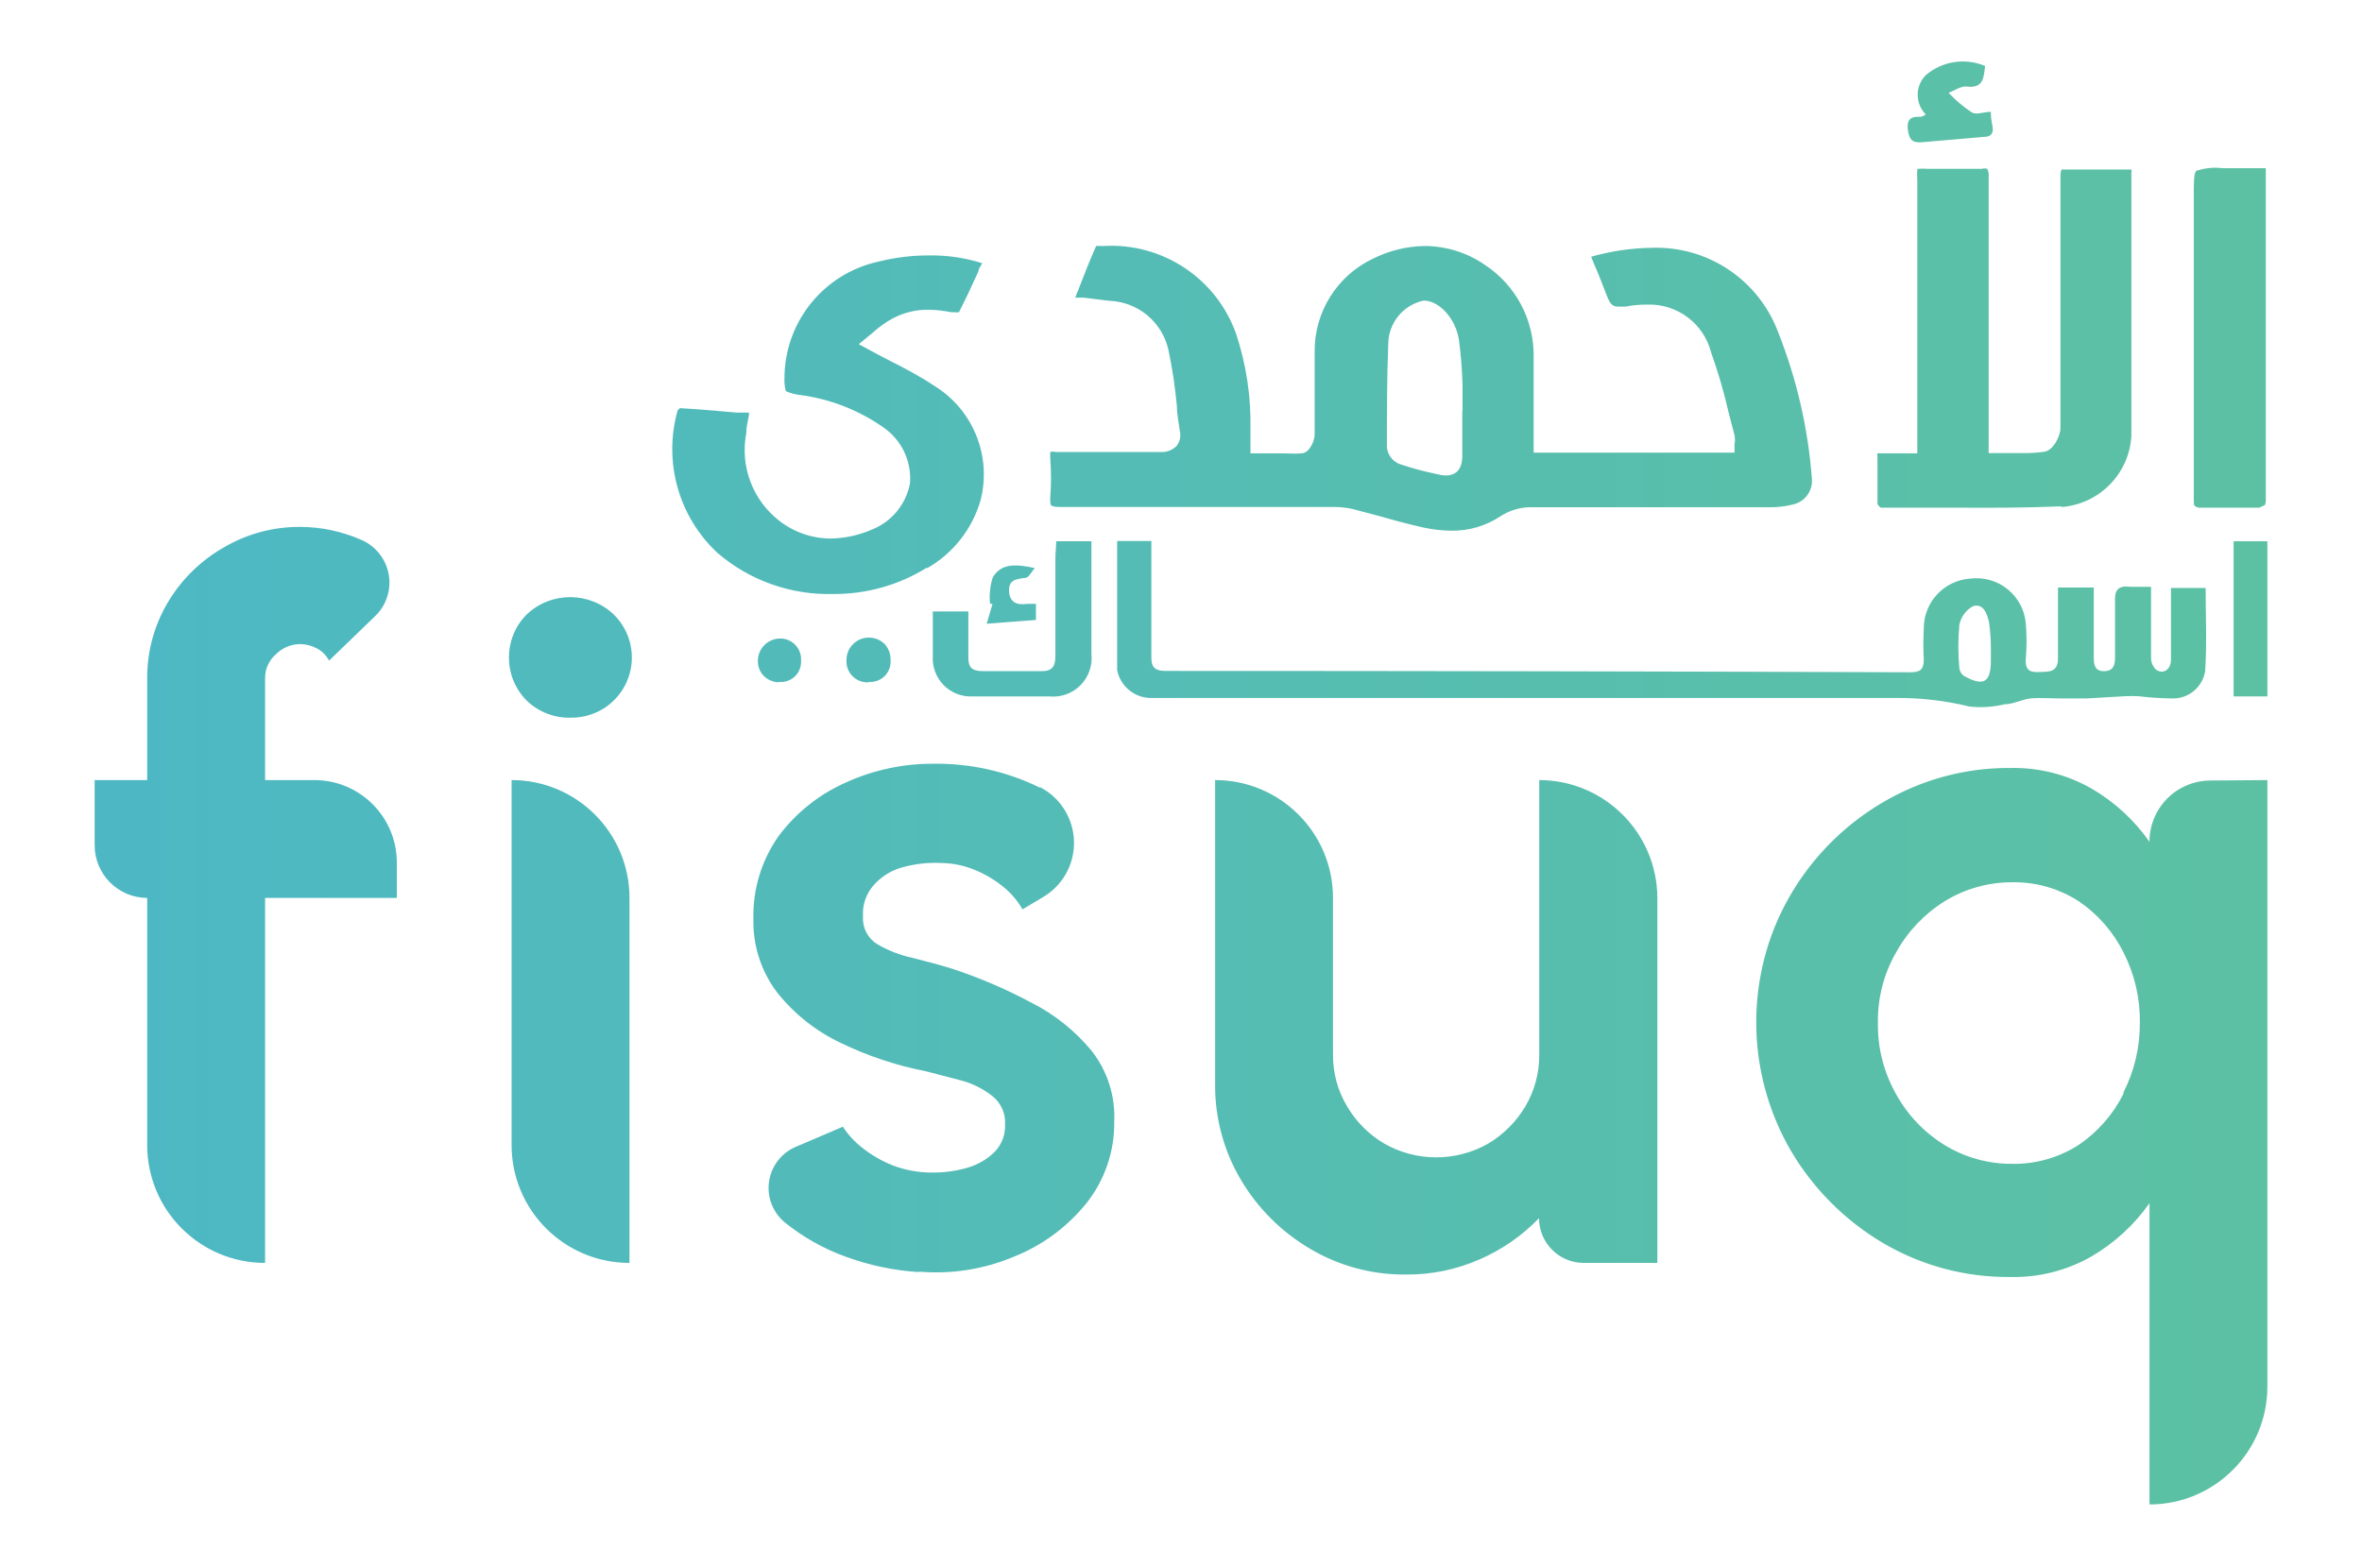
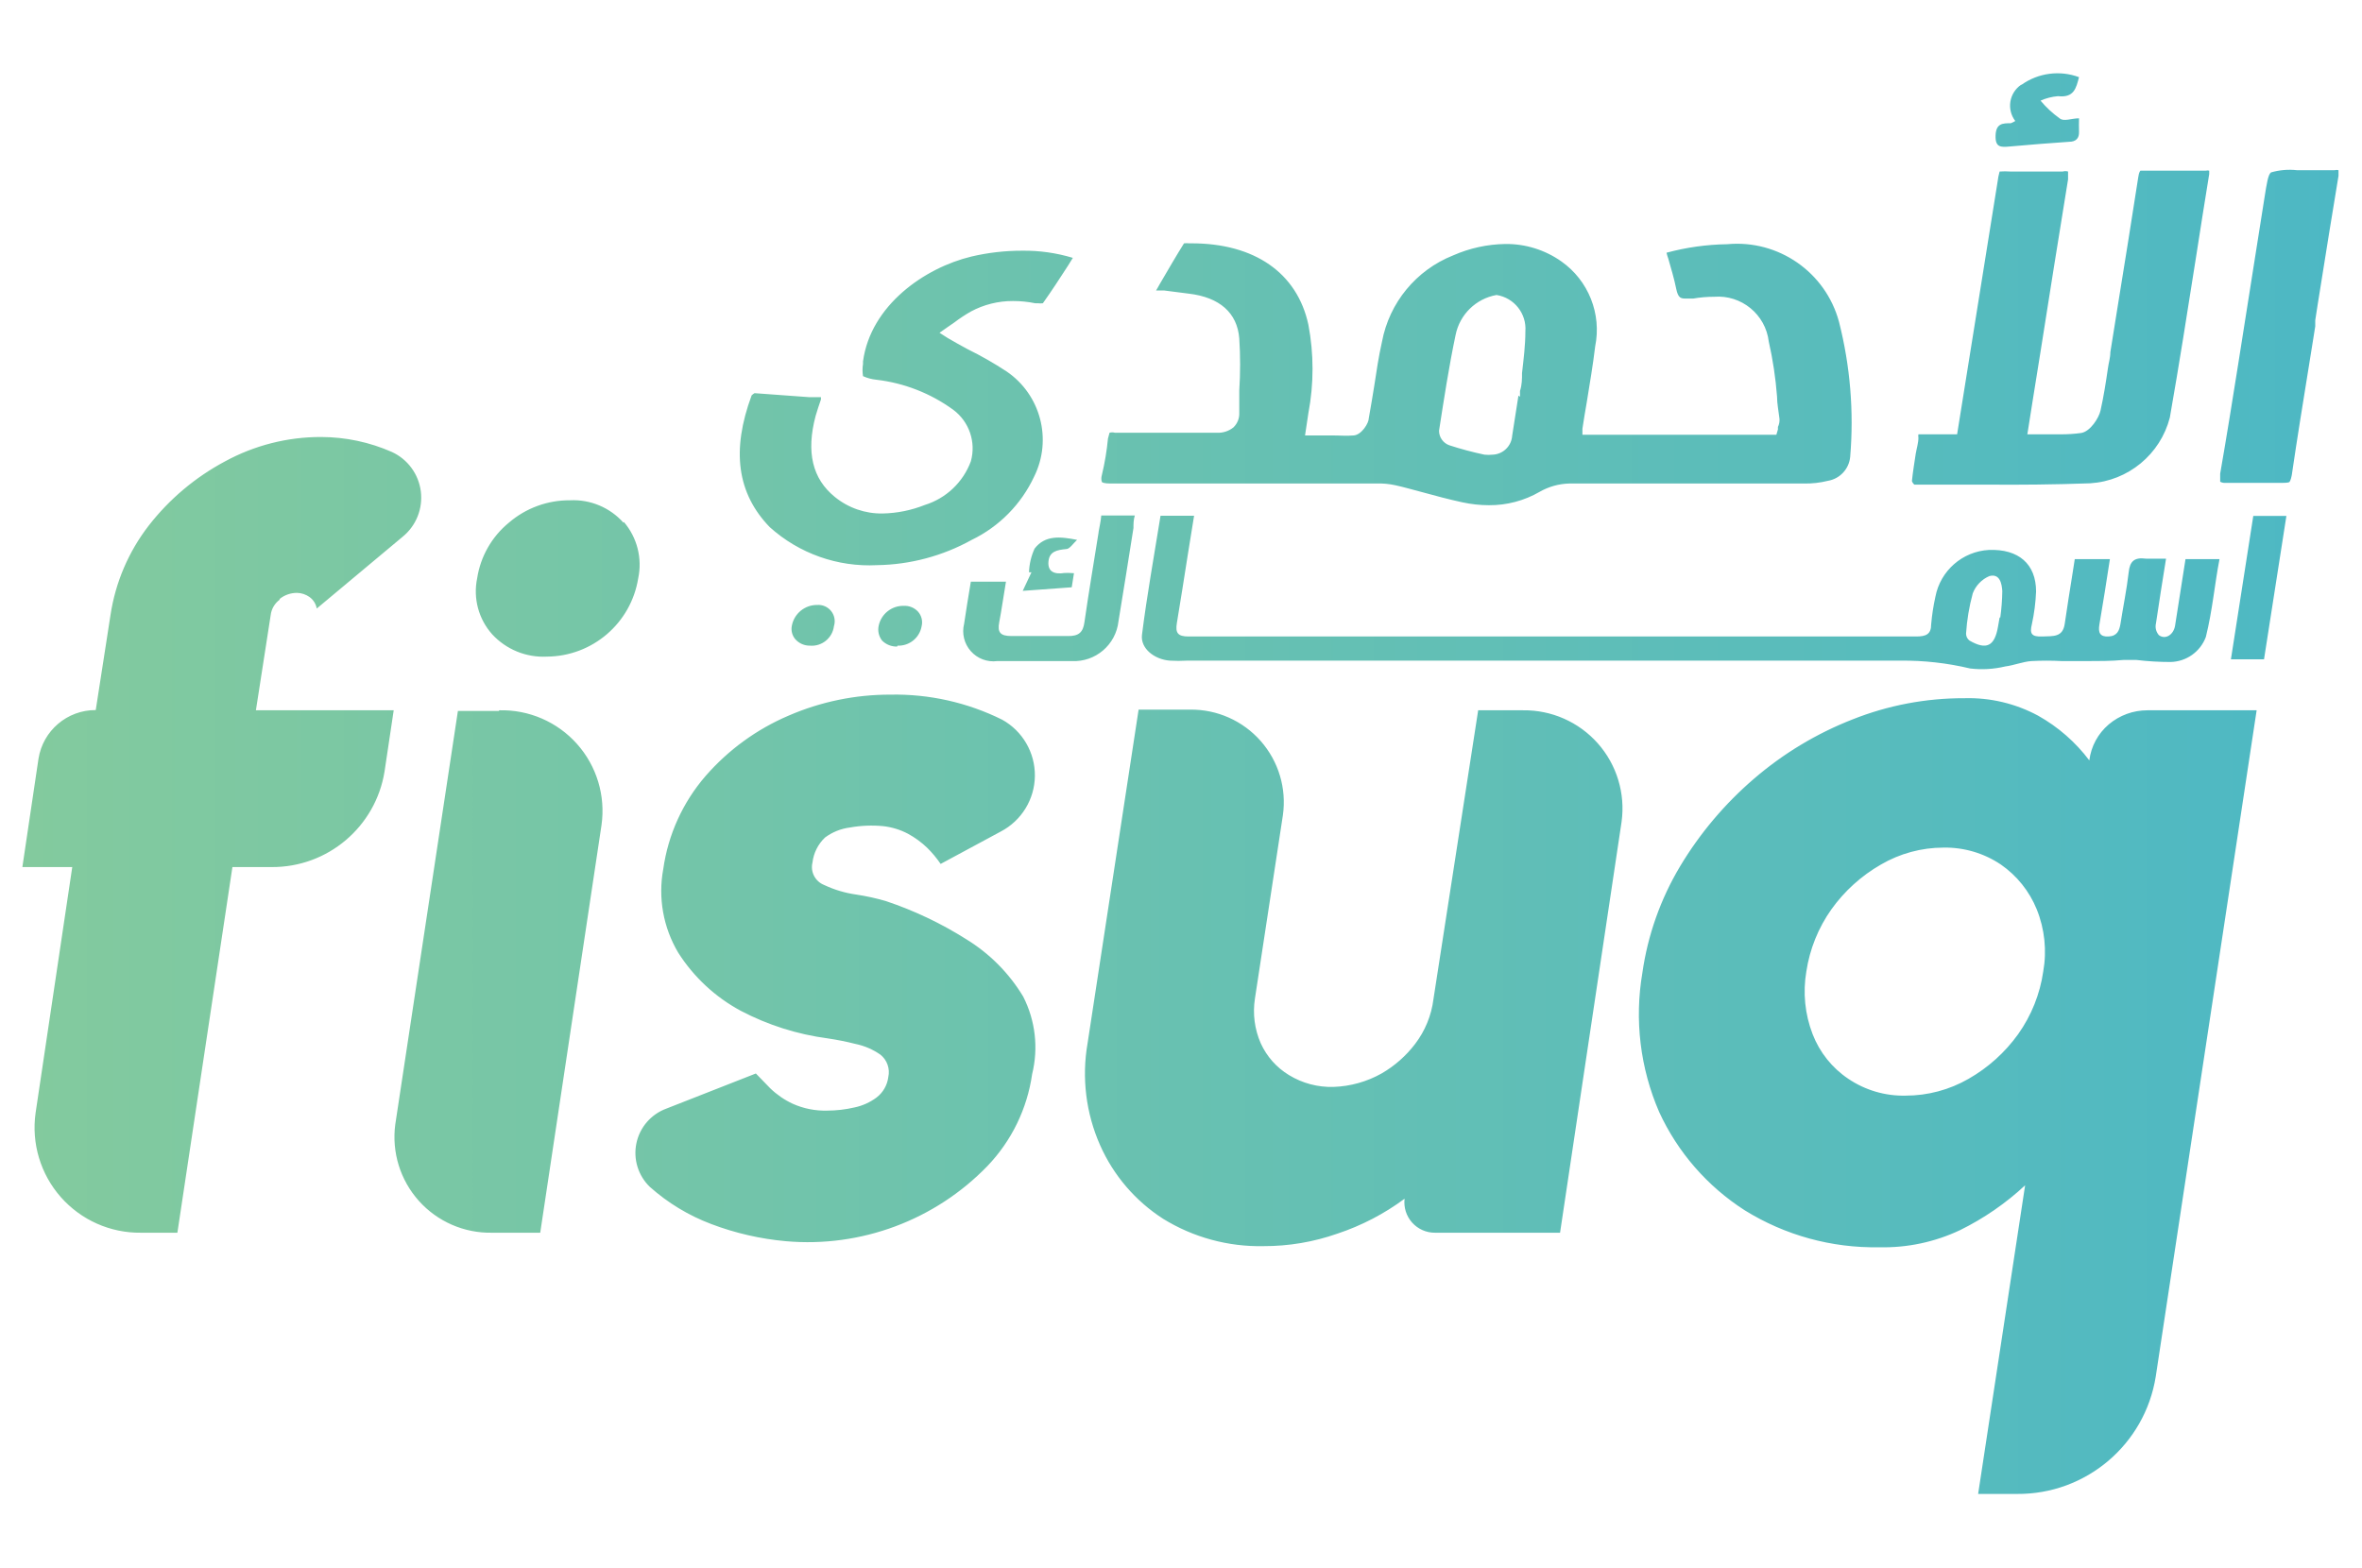
<svg xmlns="http://www.w3.org/2000/svg" id="Layer_1" data-name="Layer 1" viewBox="0 0 105.59 70.07">
  <defs>
-     <linearGradient id="linear-gradient" x1="4.23" y1="35.04" x2="101.36" y2="35.04" gradientUnits="userSpaceOnUse">
-       <stop offset="0" stop-color="#4db8c4" />
-       <stop offset="1" stop-color="#5cc1a3" />
+     <linearGradient id="linear-gradient" x1="0.99" y1="35.04" x2="104.6" y2="35.04" gradientUnits="userSpaceOnUse">
+       <stop offset="0" stop-color="#83ca9e" />
+       <stop offset="1" stop-color="#4db8c4" />
    </linearGradient>
  </defs>
-   <path d="M11.85,30.34v4.54h2.21a3.69,3.69,0,0,1,3.68,3.69v1.58H11.85V56.47h0A5.27,5.27,0,0,1,6.58,51.2V40.15h0a2.36,2.36,0,0,1-2.35-2.36V34.88H6.58V30.34a6.57,6.57,0,0,1,.92-3.4A6.85,6.85,0,0,1,10,24.48a6.65,6.65,0,0,1,3.43-.92,6.82,6.82,0,0,1,2.7.57h0a2.08,2.08,0,0,1,.65,3.41l-2.07,2a1.27,1.27,0,0,0-.55-.55,1.62,1.62,0,0,0-.73-.19,1.53,1.53,0,0,0-1.09.45A1.4,1.4,0,0,0,11.85,30.34Zm13.7,1.75a2.73,2.73,0,0,1-2-.76,2.73,2.73,0,0,1,0-3.86,2.83,2.83,0,0,1,3.88,0,2.69,2.69,0,0,1-1.91,4.62Zm-2.68,2.79h0a5.27,5.27,0,0,1,5.27,5.27V56.47h0a5.27,5.27,0,0,1-5.27-5.27Zm18.21,22a11.55,11.55,0,0,1-3.25-.68,9.38,9.38,0,0,1-2.77-1.56l0,0a2,2,0,0,1,.56-3.38l2.06-.88a3.8,3.8,0,0,0,.84.92,5.35,5.35,0,0,0,1.39.81,4.9,4.9,0,0,0,1.78.32,5.42,5.42,0,0,0,1.57-.22,2.84,2.84,0,0,0,1.21-.71,1.66,1.66,0,0,0,.46-1.23A1.5,1.5,0,0,0,44.35,49,3.86,3.86,0,0,0,43,48.32l-1.61-.42a15.52,15.52,0,0,1-3.81-1.27,8,8,0,0,1-2.83-2.24,5.23,5.23,0,0,1-1.07-3.31,6.15,6.15,0,0,1,1.13-3.7,7.56,7.56,0,0,1,3-2.39,9.32,9.32,0,0,1,3.94-.84,10.45,10.45,0,0,1,4.72,1.06l.05,0a2.81,2.81,0,0,1,.08,4.92l-.89.53a3.63,3.63,0,0,0-.85-1,5,5,0,0,0-1.43-.82,4.05,4.05,0,0,0-1.3-.25,5.49,5.49,0,0,0-1.71.17,2.65,2.65,0,0,0-1.29.74A1.93,1.93,0,0,0,38.58,41a1.34,1.34,0,0,0,.64,1.22,5.36,5.36,0,0,0,1.57.61c.61.15,1.2.31,1.76.48a22.43,22.43,0,0,1,3.57,1.53A8.41,8.41,0,0,1,48.81,47a4.76,4.76,0,0,1,1,3.15,5.74,5.74,0,0,1-1.25,3.66,7.93,7.93,0,0,1-3.23,2.38A8.94,8.94,0,0,1,41.08,56.86Zm13.24-8.38V34.88h0a5.27,5.27,0,0,1,5.27,5.27v7a4.42,4.42,0,0,0,.63,2.32,4.69,4.69,0,0,0,1.67,1.67,4.7,4.7,0,0,0,4.63,0,4.77,4.77,0,0,0,1.67-1.67,4.5,4.5,0,0,0,.62-2.32V34.88h0a5.29,5.29,0,0,1,5.28,5.27V56.47H70.8a2,2,0,0,1-2-2h0a8.24,8.24,0,0,1-2.65,1.84,8,8,0,0,1-3.29.68,8.23,8.23,0,0,1-4.29-1.15,8.74,8.74,0,0,1-3.1-3.09A8.24,8.24,0,0,1,54.32,48.48Zm44.51-13.6a2.73,2.73,0,0,0-2.74,2.74,8.19,8.19,0,0,0-2.59-2.38,7,7,0,0,0-3.63-.92,11,11,0,0,0-4.4.88,11.55,11.55,0,0,0-6.07,6.07,11.43,11.43,0,0,0,.65,10.15,11.7,11.7,0,0,0,4.11,4.13,11,11,0,0,0,5.71,1.53,7,7,0,0,0,3.63-.92,8.31,8.31,0,0,0,2.59-2.38V67.27A5.27,5.27,0,0,0,101.36,62V34.88Zm-3.9,14a6,6,0,0,1-2,2.29,5.33,5.33,0,0,1-3,.85,5.73,5.73,0,0,1-3-.84,6.17,6.17,0,0,1-2.17-2.28,6.25,6.25,0,0,1-.81-3.18,6.11,6.11,0,0,1,.81-3.15,6.28,6.28,0,0,1,2.17-2.29,5.74,5.74,0,0,1,3-.85,5.32,5.32,0,0,1,3,.85,6,6,0,0,1,2,2.29,6.71,6.71,0,0,1,.73,3.15A6.81,6.81,0,0,1,94.93,48.84ZM98.6,26.29H97.05c0,1.11,0,2.16,0,3.21,0,.44-.35.67-.67.44a.73.73,0,0,1-.22-.56c0-1,0-2.06,0-3.14-.36,0-.64,0-.92,0-.54-.07-.72.13-.69.67,0,.83,0,1.67,0,2.5,0,.3-.06.58-.45.6s-.5-.2-.5-.57c0-1.05,0-2.1,0-3.17H92V27c0,.81,0,1.63,0,2.44,0,.65-.43.59-.87.61s-.6-.14-.57-.59a9.39,9.39,0,0,0,0-1.59,2.21,2.21,0,0,0-2.46-2,2.23,2.23,0,0,0-2.1,2.27,12,12,0,0,0,0,1.34c0,.46-.15.58-.6.58Q68.73,30,52.1,30c-.5,0-.64-.19-.63-.65,0-1.07,0-2.15,0-3.23V24.19H49.94c0,2,0,3.86,0,5.77a1.55,1.55,0,0,0,1.46,1.25c.27,0,.54,0,.79,0q16.31,0,32.59,0a13.24,13.24,0,0,1,3.25.38,4.55,4.55,0,0,0,1.59-.1c.39,0,.76-.22,1.15-.26s.93,0,1.4,0,.74,0,1.11,0L95,31.13a5.83,5.83,0,0,1,.59,0,13.94,13.94,0,0,0,1.57.1A1.45,1.45,0,0,0,98.58,30C98.66,28.77,98.6,27.53,98.6,26.29ZM89,29.11v.43c0,1-.35,1.16-1.21.68a.5.5,0,0,1-.2-.33,10.56,10.56,0,0,1,0-1.95,1.22,1.22,0,0,1,.62-.84c.47-.13.63.37.71.74A8.93,8.93,0,0,1,89,29.11ZM47.18,25c0,1.44,0,2.88,0,4.33,0,.49-.15.69-.66.68-.86,0-1.71,0-2.57,0-.51,0-.68-.17-.66-.67,0-.66,0-1.32,0-2H41.7v2a1.7,1.7,0,0,0,1.79,1.8q1.71,0,3.42,0a1.72,1.72,0,0,0,1.88-1.9V24.81c0-.2,0-.39,0-.61H47.22C47.21,24.48,47.18,24.74,47.18,25Zm52.67,6.14h1.51V24.2H99.85ZM45.93,27c-.46.07-.79-.05-.82-.56s.31-.55.72-.6c.16,0,.29-.29.43-.44-.8-.17-1.5-.24-1.88.42A2.83,2.83,0,0,0,44.26,27h.11l-.26.89,2.2-.17V27C46.16,27,46,27,45.93,27ZM34.81,30.49a.9.9,0,0,0,1-.94.93.93,0,0,0-.93-1h0a1,1,0,0,0-1,1,.93.93,0,0,0,.26.67,1,1,0,0,0,.71.29Zm4,0a.91.91,0,0,0,1-1,1,1,0,0,0-.27-.7,1,1,0,0,0-.7-.28,1,1,0,0,0-1,1,.94.94,0,0,0,1,1ZM79.48,14.83a5.81,5.81,0,0,0-5.64-3.75,10.46,10.46,0,0,0-2.71.4l.12.3c.21.47.41,1,.58,1.44s.29.49.54.49l.3,0a4.67,4.67,0,0,1,1-.09,2.84,2.84,0,0,1,2.82,2.13,23.81,23.81,0,0,1,.78,2.67l.27,1.05a1,1,0,0,1,0,.39.53.53,0,0,0,0,.12l0,.26H68.56v-.29c0-.42,0-.85,0-1.26,0-.94,0-1.82,0-2.72a4.84,4.84,0,0,0-2.17-4.12A4.75,4.75,0,0,0,63.69,11a5.33,5.33,0,0,0-2.3.56,4.56,4.56,0,0,0-2.62,4.17c0,.72,0,1.45,0,2.17,0,.5,0,1,0,1.54,0,.24-.21.8-.57.83s-.57,0-1,0H55.9V19.2a12.76,12.76,0,0,0-.64-4.27A5.92,5.92,0,0,0,49.32,11h-.1A1.29,1.29,0,0,0,49,11c-.28.64-.54,1.29-.81,2a2,2,0,0,0-.12.31l.38,0,1.14.14a2.81,2.81,0,0,1,2.64,2.18,21.59,21.59,0,0,1,.38,2.52c0,.36.08.73.13,1.1a.79.79,0,0,1-.15.7.93.93,0,0,1-.72.26H47.19a.43.43,0,0,0-.24,0s0,.05,0,.28a11.4,11.4,0,0,1,0,1.75c0,.25,0,.33.05.36s.1.07.39.07h0c2.06,0,4.27,0,7.16,0h5a3.77,3.77,0,0,1,.92.09l1.28.34c.62.18,1.26.35,1.89.49a6.19,6.19,0,0,0,1.23.14,3.87,3.87,0,0,0,2.23-.66,2.49,2.49,0,0,1,1.28-.39H79.08a4,4,0,0,0,1.06-.12A1.08,1.08,0,0,0,81,21.43,22.3,22.3,0,0,0,79.48,14.83ZM65.37,18.41v.38c0,.51,0,1,0,1.55,0,.23,0,.92-.74.92a1.55,1.55,0,0,1-.39-.06,14,14,0,0,1-1.67-.45A.89.89,0,0,1,62,20c0-1.53,0-3.09.06-4.63a2,2,0,0,1,1.58-1.93h0c.71,0,1.44.82,1.58,1.76a19.63,19.63,0,0,1,.16,2l0,.85,0,.29Zm-23.93,7a5.13,5.13,0,0,0,2.4-3.06,4.65,4.65,0,0,0-2.06-5.09c-.61-.41-1.27-.76-2-1.13-.33-.17-.66-.34-1-.53l-.39-.21.34-.28.27-.22a5.08,5.08,0,0,1,.68-.52,3.3,3.3,0,0,1,1.84-.52,5.46,5.46,0,0,1,1,.11h.12a1,1,0,0,0,.23,0c.3-.59.58-1.19.87-1.83,0-.12.11-.24.17-.36a7.5,7.5,0,0,0-2.38-.35,9.29,9.29,0,0,0-2.27.28,5.34,5.34,0,0,0-4.19,5.07v.12a1.8,1.8,0,0,0,.06.6,2,2,0,0,0,.63.17,8.42,8.42,0,0,1,3.73,1.45,2.77,2.77,0,0,1,1.19,2.5A2.77,2.77,0,0,1,39,23.67a4.82,4.82,0,0,1-1.86.41,3.75,3.75,0,0,1-2.31-.8,4,4,0,0,1-1.47-3.91c0-.27.07-.53.12-.8l0-.12-.53,0c-.88-.08-1.71-.15-2.55-.2a.38.38,0,0,0-.11.11,6.35,6.35,0,0,0,1.78,6.36,7.62,7.62,0,0,0,5.19,1.84A7.83,7.83,0,0,0,41.44,25.38Zm50.71-2.74a3.38,3.38,0,0,0,3.13-3.18c0-2.59,0-5.21,0-7.75,0-1.34,0-2.69,0-4a.35.35,0,0,0,0-.16s0,0-.16,0h0l-1.4,0c-.46,0-.86,0-1.24,0h-.09c-.17,0-.21,0-.22,0s-.06.08-.06.31c0,2.08,0,4.2,0,6.25v3c0,.66,0,1.35,0,2,0,.34-.31,1-.72,1.06a6.5,6.5,0,0,1-1,.06H88.9v-4c0-2.74,0-5.56,0-8.34a.68.68,0,0,0-.06-.37.42.42,0,0,0-.25,0h-.11l-.72,0-.77,0h-.78a3.27,3.27,0,0,0-.5,0,3.12,3.12,0,0,0,0,.49V20.27H84.57l-.51,0h-.13a.42.42,0,0,0,0,.16v.78c0,.44,0,.89,0,1.33a.46.46,0,0,0,.15.16h3.48C88.82,22.71,90.48,22.71,92.15,22.64Zm9.09-.06a.68.68,0,0,0,.05-.33c0-1.77,0-3.57,0-5.31V14.76c0-.53,0-1.06,0-1.59,0-1.76,0-3.59,0-5.38,0-.22,0-.27,0-.27s-.06,0-.17,0H99.36a2.66,2.66,0,0,0-1.18.12c-.11.1-.11.54-.11,1.15v3c0,3.43,0,7,0,10.47,0,.27,0,.35.07.38a.39.39,0,0,0,.26.06h.08l1.2,0c.42,0,.85,0,1.27,0H101C101.18,22.62,101.23,22.59,101.24,22.58ZM86.09,3.36a1.25,1.25,0,0,0,0,1.76.91.91,0,0,1-.2.1c-.35,0-.67,0-.6.58s.32.59.74.55l2.67-.23c.32,0,.43-.18.37-.48S89,5.22,89,5c-.34,0-.68.17-.89,0a5.65,5.65,0,0,1-1-.85c.27-.1.55-.31.8-.28.75.09.77-.38.83-.92A2.55,2.55,0,0,0,86.09,3.36Z" fill="url(#linear-gradient)" />
+   <path d="M99.22,25H97.7c-.16,1-.31,2-.47,3-.08.4-.44.61-.72.4a.59.59,0,0,1-.13-.53c.14-.95.29-1.9.45-2.89-.35,0-.63,0-.9,0-.52-.07-.72.12-.77.61-.09.78-.25,1.55-.37,2.32-.05.28-.14.53-.53.55s-.47-.18-.41-.53c.17-1,.32-1.94.47-2.93H92.75l-.1.64c-.12.75-.24,1.5-.35,2.26-.09.6-.51.54-1,.56s-.57-.13-.47-.54a8.46,8.46,0,0,0,.19-1.47c0-1.23-.78-1.91-2.11-1.86a2.58,2.58,0,0,0-2.39,2.09,9.33,9.33,0,0,0-.19,1.24c0,.44-.23.54-.67.54q-16.26,0-32.53,0c-.49,0-.59-.17-.52-.6.17-1,.32-2,.48-3l.29-1.8h-1.5c-.29,1.81-.61,3.57-.83,5.33-.07.61.56,1.1,1.25,1.15a6.54,6.54,0,0,0,.77,0q15.95,0,31.88,0a12.87,12.87,0,0,1,3.12.35,4.47,4.47,0,0,0,1.57-.09c.39-.05.78-.21,1.16-.24a12.71,12.71,0,0,1,1.38,0c.36,0,.72,0,1.08,0,.55,0,1.12,0,1.66-.05.2,0,.4,0,.59,0a12.79,12.79,0,0,0,1.52.09,1.72,1.72,0,0,0,1.58-1.12C98.91,27.27,99,26.13,99.22,25Zm-9.83,2.61-.07.4c-.15.89-.52,1.07-1.28.63a.39.39,0,0,1-.15-.31,9,9,0,0,1,.3-1.8,1.37,1.37,0,0,1,.74-.77c.47-.13.56.34.58.67a9.52,9.52,0,0,1-.09,1.18Zm-40.28-3.8c-.21,1.33-.44,2.67-.63,4-.06.46-.25.64-.75.63-.83,0-1.67,0-2.51,0-.5,0-.64-.16-.55-.62s.2-1.22.3-1.81H43.4c-.11.65-.21,1.27-.3,1.88a1.35,1.35,0,0,0,1.48,1.67c1.11,0,2.23,0,3.34,0A2,2,0,0,0,50,27.78c.23-1.39.45-2.78.67-4.17,0-.18,0-.36.06-.56h-1.5C49.21,23.31,49.15,23.55,49.11,23.79Zm50.62,5.67h1.48l1-6.41h-1.48ZM47.59,25.62c-.45.07-.76-.05-.72-.51s.39-.52.8-.56c.15,0,.32-.27.48-.41-.75-.15-1.43-.22-1.9.39A2.77,2.77,0,0,0,46,25.59h.11l-.39.83,2.19-.16.1-.63C47.82,25.62,47.7,25.61,47.59,25.62ZM36.2,28.87A1,1,0,0,0,37.28,28a.73.73,0,0,0-.75-.95h0a1.14,1.14,0,0,0-1.13.92.71.71,0,0,0,.16.62.86.86,0,0,0,.65.28Zm3.92,0A1.05,1.05,0,0,0,41.2,28a.72.72,0,0,0-.16-.65.81.81,0,0,0-.64-.26,1.12,1.12,0,0,0-1.12.89.8.8,0,0,0,.15.66.91.91,0,0,0,.68.27ZM82.21,14.39a4.72,4.72,0,0,0-5-3.47,11,11,0,0,0-2.71.38,2.13,2.13,0,0,0,.08.27c.12.43.26.88.35,1.33s.22.45.46.45l.3,0a5.42,5.42,0,0,1,.94-.08,2.28,2.28,0,0,1,2.44,2,17,17,0,0,1,.37,2.46c0,.32.07.65.11,1a.7.7,0,0,1-.07.36.65.65,0,0,0,0,.11l-.07.24H70.74l0-.27c.06-.39.12-.77.19-1.16.14-.87.28-1.68.38-2.52a3.74,3.74,0,0,0-1.51-3.8,4.26,4.26,0,0,0-2.51-.78,6,6,0,0,0-2.33.51,5.18,5.18,0,0,0-3.18,3.86c-.15.66-.25,1.34-.35,2-.08.46-.15.95-.24,1.42,0,.22-.32.74-.67.77s-.57,0-1,0H58.34l.15-1a10.63,10.63,0,0,0,0-3.95c-.5-2.32-2.41-3.64-5.22-3.64h-.1a1.19,1.19,0,0,0-.24,0c-.37.59-.72,1.2-1.09,1.83-.05.1-.11.19-.16.28l.37,0,1.09.14c1.38.16,2.17.86,2.26,2a18.12,18.12,0,0,1,0,2.33c0,.34,0,.68,0,1a.85.85,0,0,1-.26.65,1.09,1.09,0,0,1-.74.24h-3l-1.56,0h0a.43.43,0,0,0-.24,0s0,0-.07.26a11.63,11.63,0,0,1-.27,1.62c-.06.23,0,.3,0,.32s.1.07.38.07h0l7,0H61.5a3.43,3.43,0,0,1,.89.08c.41.09.81.21,1.2.31.58.16,1.18.32,1.78.45a5.62,5.62,0,0,0,1.19.13,4.46,4.46,0,0,0,2.27-.6,2.8,2.8,0,0,1,1.32-.37h10.5a4.07,4.07,0,0,0,1.06-.12,1.2,1.2,0,0,0,1-1.07A18.27,18.27,0,0,0,82.21,14.39Zm-14.33,3.3-.28,1.79a.91.91,0,0,1-.87.85,1.72,1.72,0,0,1-.37,0,15.37,15.37,0,0,1-1.57-.42.69.69,0,0,1-.46-.65c.22-1.41.44-2.86.74-4.28a2.27,2.27,0,0,1,1.83-1.79h0a1.53,1.53,0,0,1,1.29,1.63c0,.61-.08,1.25-.15,1.86,0,.27,0,.52-.09.8l0,.26ZM43.44,24.14a5.93,5.93,0,0,0,2.79-2.83A3.7,3.7,0,0,0,45,16.61a16.17,16.17,0,0,0-1.75-1c-.29-.16-.59-.32-.89-.5L42,14.88l.37-.26.29-.2a6.78,6.78,0,0,1,.74-.49,3.94,3.94,0,0,1,1.88-.47,4.94,4.94,0,0,1,1,.1h.12a.88.88,0,0,0,.22,0c.39-.55.75-1.1,1.13-1.69l.21-.34a7.48,7.48,0,0,0-2.27-.32,9.85,9.85,0,0,0-2.26.26c-2.09.5-4.51,2.18-4.85,4.69v.11a1.72,1.72,0,0,0,0,.55,1.91,1.91,0,0,0,.6.16,7.27,7.27,0,0,1,3.43,1.34,2.15,2.15,0,0,1,.79,2.31,3.21,3.21,0,0,1-2.06,1.95,5.38,5.38,0,0,1-1.88.38,3.29,3.29,0,0,1-2.14-.74c-1-.81-1.29-2-.86-3.62.07-.24.15-.48.24-.74l0-.1-.51,0-2.46-.18a.64.64,0,0,0-.13.1c-.91,2.46-.65,4.38.81,5.89a6.65,6.65,0,0,0,4.8,1.7A9,9,0,0,0,43.44,24.14Zm50-2.53A3.93,3.93,0,0,0,97,18.67c.42-2.39.8-4.82,1.17-7.17.19-1.24.39-2.48.59-3.72,0-.12,0-.15,0-.15a.32.32,0,0,0-.15,0h-1.4c-.45,0-.85,0-1.21,0h-.09c-.16,0-.21,0-.22,0s-.07.06-.1.28c-.3,1.93-.61,3.88-.92,5.78l-.33,2.06c0,.25-.08.49-.11.73-.09.62-.19,1.26-.33,1.88-.07.32-.45.93-.86,1a6.46,6.46,0,0,1-.94.06H90.63s.45-2.86.59-3.7c.4-2.53.81-5.14,1.23-7.7,0-.25,0-.32,0-.35a.42.42,0,0,0-.24,0h-.1l-.71,0H89.88a3.26,3.26,0,0,0-.49,0,2.88,2.88,0,0,0-.09.45L87.49,19.42H85.76a.39.39,0,0,0,0,.15c0,.24-.08.48-.12.72-.06.4-.13.82-.17,1.22a.36.36,0,0,0,.11.16H89C90.18,21.68,91.8,21.67,93.44,21.61Zm8.91-.06s.06-.08.1-.3c.24-1.64.51-3.3.77-4.91.09-.58.19-1.16.28-1.75l0-.27c.08-.49.15-1,.23-1.46.26-1.63.53-3.32.81-5,0-.2,0-.25,0-.25a.31.31,0,0,0-.17,0h-1.69a3,3,0,0,0-1.16.1c-.13.1-.19.51-.28,1.07l-.43,2.72c-.51,3.18-1,6.46-1.56,9.68,0,.25,0,.33,0,.36a.42.42,0,0,0,.25.05h.08l1.17,0c.41,0,.83,0,1.24,0h.07C102.29,21.59,102.34,21.56,102.35,21.55Zm-12-17.76a1.13,1.13,0,0,0-.26,1.62,1.19,1.19,0,0,1-.2.1c-.35,0-.66,0-.68.54s.22.54.64.5c.88-.08,1.77-.15,2.65-.21.31,0,.45-.17.44-.44s0-.39,0-.61c-.33,0-.69.16-.87,0a4.53,4.53,0,0,1-.85-.79A2.37,2.37,0,0,1,92,4.3c.72.08.81-.36.94-.85A2.77,2.77,0,0,0,90.37,3.79Zm-77.86,23a1.23,1.23,0,0,1,.79-.28,1,1,0,0,1,.55.18.81.81,0,0,1,.33.52L18,24a2.25,2.25,0,0,0-.48-3.79l0,0a7.88,7.88,0,0,0-3.17-.67,8.94,8.94,0,0,0-4.29,1.09A10.69,10.69,0,0,0,6.65,23.5a8.63,8.63,0,0,0-1.71,4l-.66,4.25a2.58,2.58,0,0,0-2.56,2.18L1,38.77H3.23l-1.64,11A4.7,4.7,0,0,0,6.3,55.12H7.93l2.46-16.35h1.75a5.08,5.08,0,0,0,5.05-4.27l.41-2.74H11.44l.66-4.25A1,1,0,0,1,12.51,26.81Zm9.81,5H20.47l-2.8,18.49A4.28,4.28,0,0,0,22,55.12h2.15l2.74-18.23A4.5,4.5,0,0,0,22.32,31.76Zm5.57-8.42a3,3,0,0,0-2.39-1,4.14,4.14,0,0,0-2.73,1,4,4,0,0,0-1.42,2.49,2.88,2.88,0,0,0,.67,2.5,3.11,3.11,0,0,0,2.45,1,4.16,4.16,0,0,0,4.08-3.5A2.94,2.94,0,0,0,27.89,23.34ZM45.74,44.56A7.61,7.61,0,0,0,43.2,42a16.57,16.57,0,0,0-3.6-1.71A10.08,10.08,0,0,0,38.28,40a5,5,0,0,1-1.44-.43.86.86,0,0,1-.52-1,1.84,1.84,0,0,1,.56-1.12A2.37,2.37,0,0,1,38,37a5.49,5.49,0,0,1,1.48-.06,3.14,3.14,0,0,1,1.11.34,4,4,0,0,1,.86.63,4.77,4.77,0,0,1,.6.72l2.69-1.45a2.84,2.84,0,0,0,.06-5l0,0a10.77,10.77,0,0,0-5-1.12,11.38,11.38,0,0,0-4.55.94,10.25,10.25,0,0,0-3.71,2.7,8.08,8.08,0,0,0-1.89,4.16,5.39,5.39,0,0,0,.67,3.74,7.56,7.56,0,0,0,2.8,2.6A11.63,11.63,0,0,0,37,46.43a12.56,12.56,0,0,1,1.25.25,3,3,0,0,1,1.11.48,1,1,0,0,1,.35,1,1.36,1.36,0,0,1-.52.91,2.5,2.5,0,0,1-1,.45,5.41,5.41,0,0,1-1.21.14,3.53,3.53,0,0,1-1.55-.31,3.67,3.67,0,0,1-1-.69L33.79,48l-4,1.57a2.11,2.11,0,0,0-.74,3.5l0,0a8.77,8.77,0,0,0,2.74,1.66,12.6,12.6,0,0,0,3.35.77,11.17,11.17,0,0,0,9-3.36,7.46,7.46,0,0,0,2-4.11A5,5,0,0,0,45.74,44.56Zm22.34-12.8h-2l-2,12.92a4.14,4.14,0,0,1-.82,2A5.07,5.07,0,0,1,61.76,48a4.71,4.71,0,0,1-2.14.6,3.61,3.61,0,0,1-2-.53,3.21,3.21,0,0,1-1.26-1.42,3.6,3.6,0,0,1-.26-2l1.25-8.2a4.14,4.14,0,0,0-4.15-4.72h-2.3L48.62,46.64a7.91,7.91,0,0,0,.56,4.57A7.54,7.54,0,0,0,52,54.5a8.22,8.22,0,0,0,4.48,1.22,9.88,9.88,0,0,0,3.31-.56,10.69,10.69,0,0,0,3-1.56,1.36,1.36,0,0,0,1.36,1.52h5.59l2.75-18.37A4.39,4.39,0,0,0,68.08,31.76Zm27.91,0a2.67,2.67,0,0,0-1.72.63A2.52,2.52,0,0,0,93.4,34a7.4,7.4,0,0,0-2.29-2,6.55,6.55,0,0,0-3.3-.78,13.4,13.4,0,0,0-5,.95,15.28,15.28,0,0,0-4.4,2.65,16,16,0,0,0-3.3,3.91,12.8,12.8,0,0,0-1.69,4.77,11,11,0,0,0,.75,6.22A10.36,10.36,0,0,0,78,54.12a11,11,0,0,0,6,1.65A8,8,0,0,0,87.63,55a12.13,12.13,0,0,0,2.9-2L88.43,66.8h1.74a6.23,6.23,0,0,0,6.2-5.25l4.51-29.79ZM91.34,43.44a6.42,6.42,0,0,1-1.12,2.8,7,7,0,0,1-2.22,2,5.64,5.64,0,0,1-2.81.75,4.39,4.39,0,0,1-2.56-.75,4.24,4.24,0,0,1-1.6-2,5.3,5.3,0,0,1-.28-2.8,6.49,6.49,0,0,1,1.12-2.78,7,7,0,0,1,2.21-2,5.56,5.56,0,0,1,2.8-.76,4.45,4.45,0,0,1,2.57.76,4.5,4.5,0,0,1,1.6,2A5.07,5.07,0,0,1,91.34,43.44Z" fill="url(#linear-gradient)" />
</svg>
